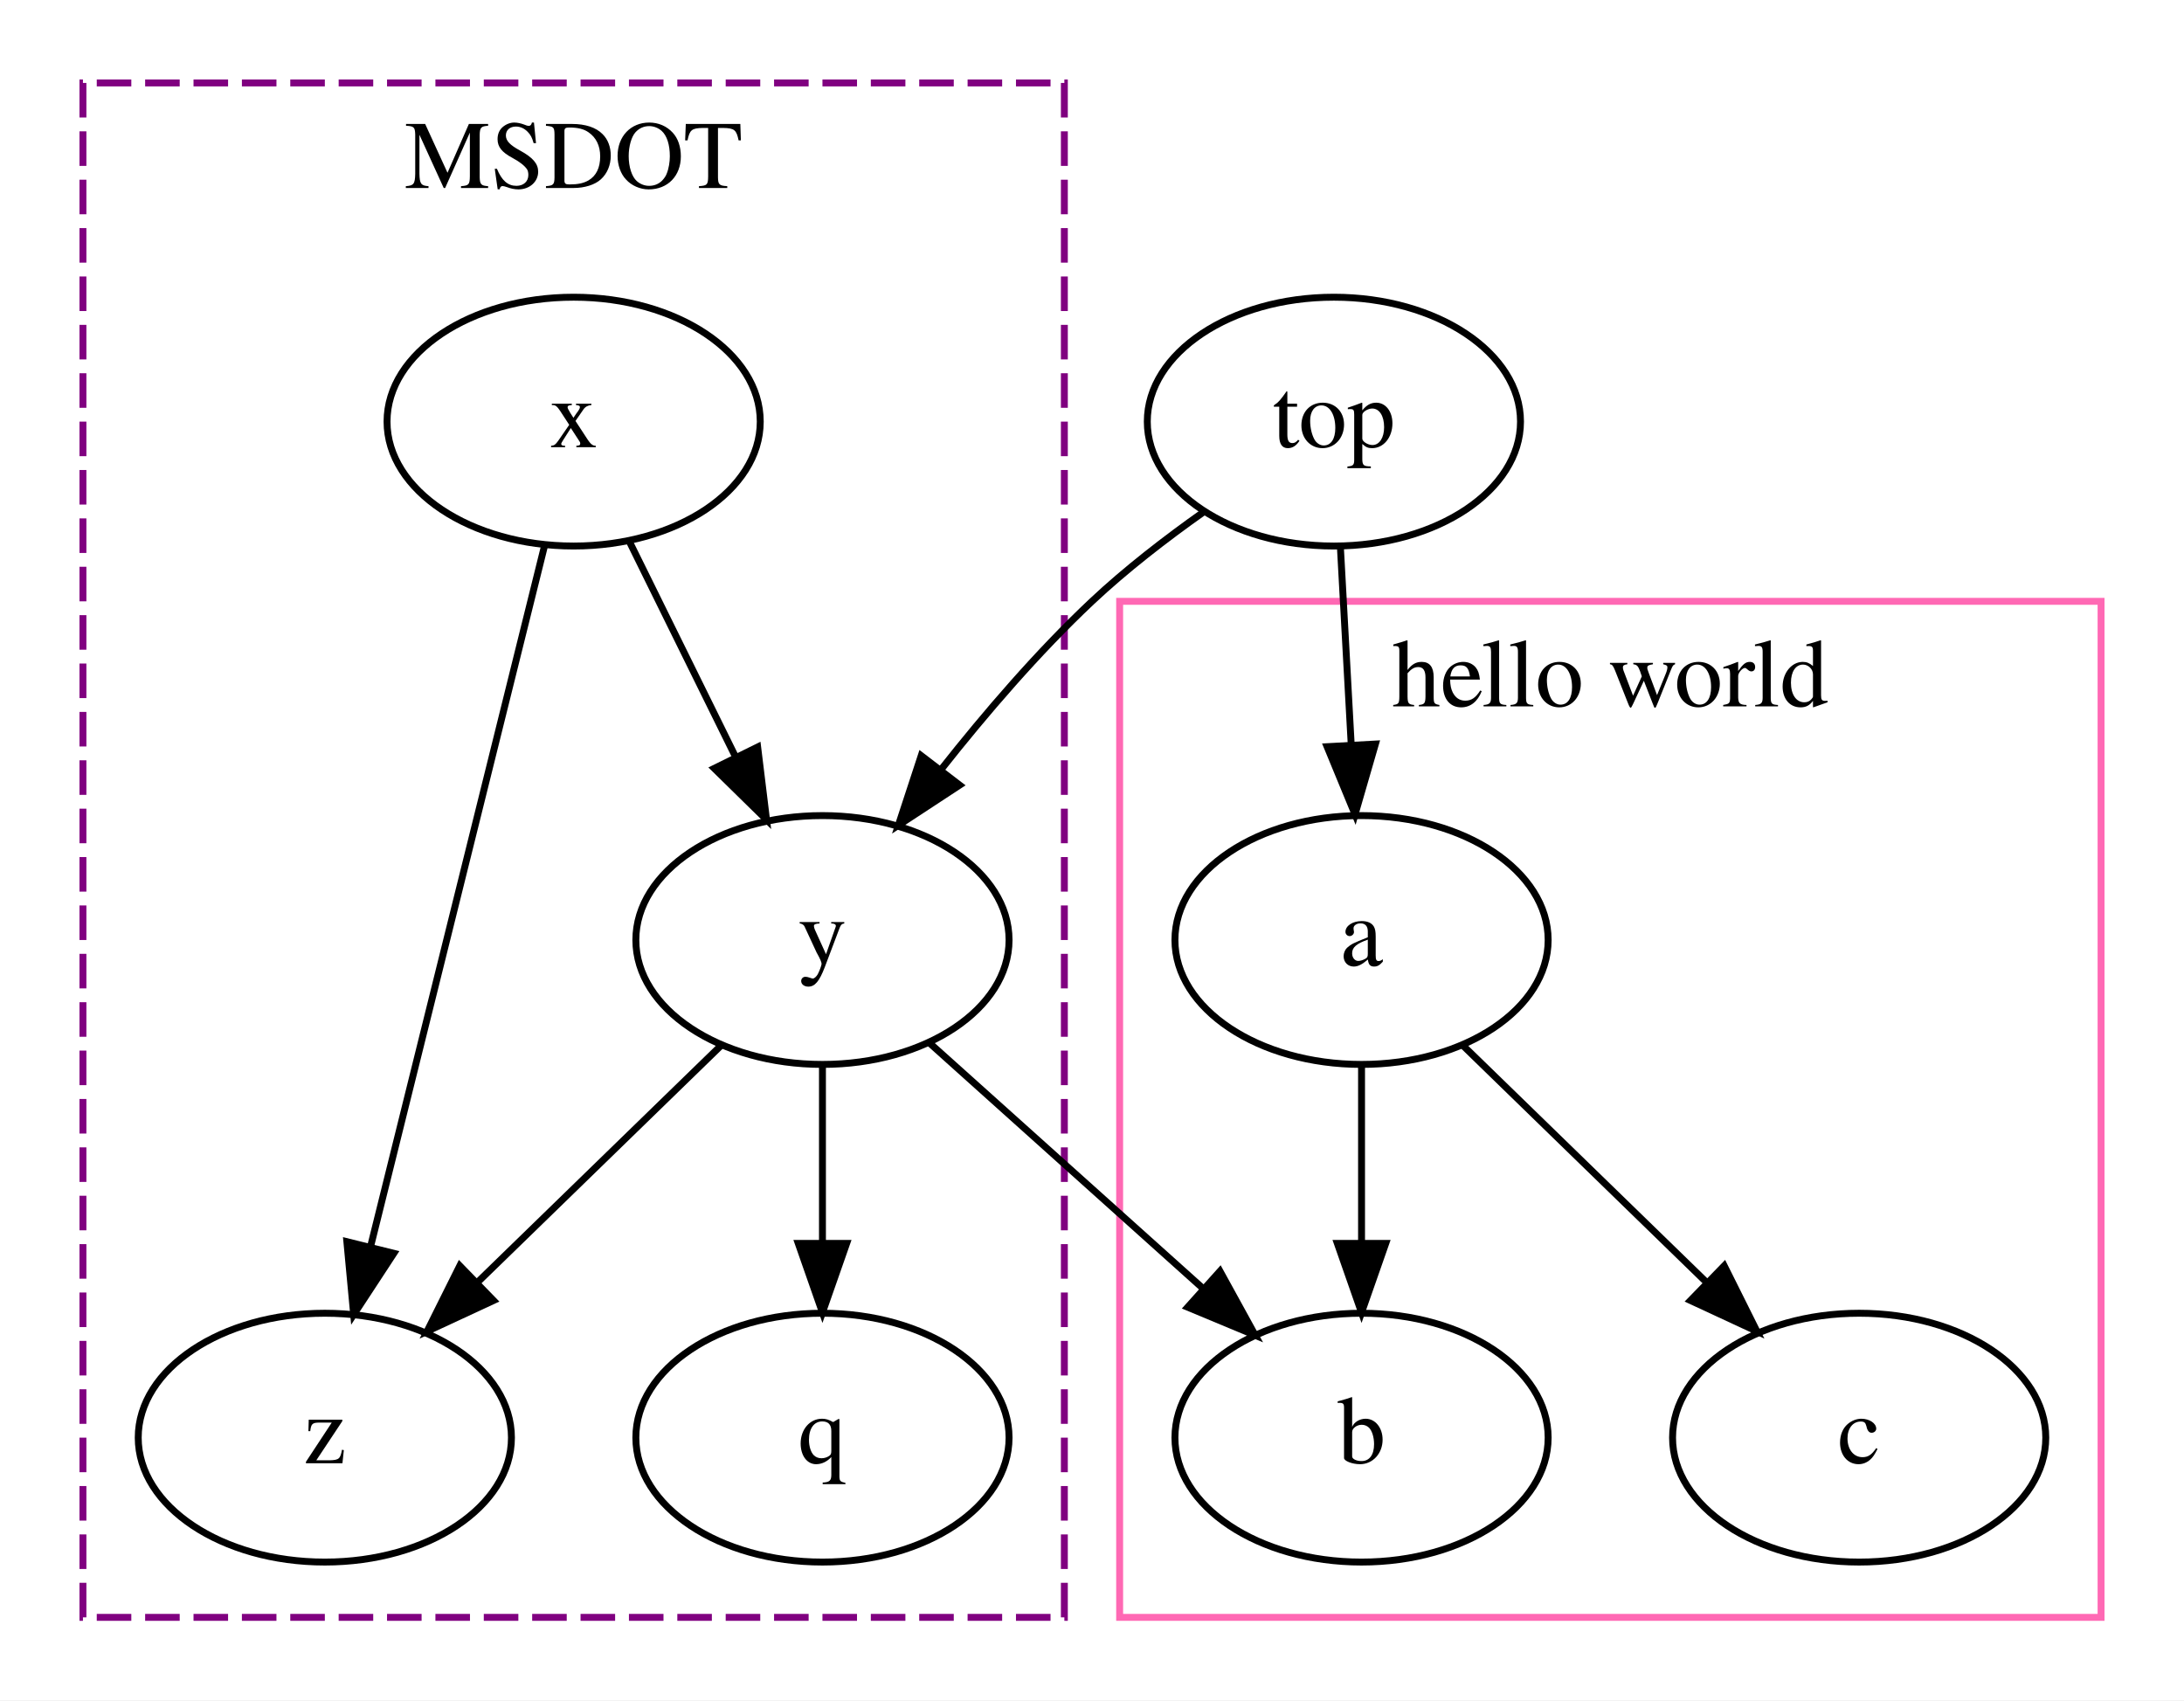
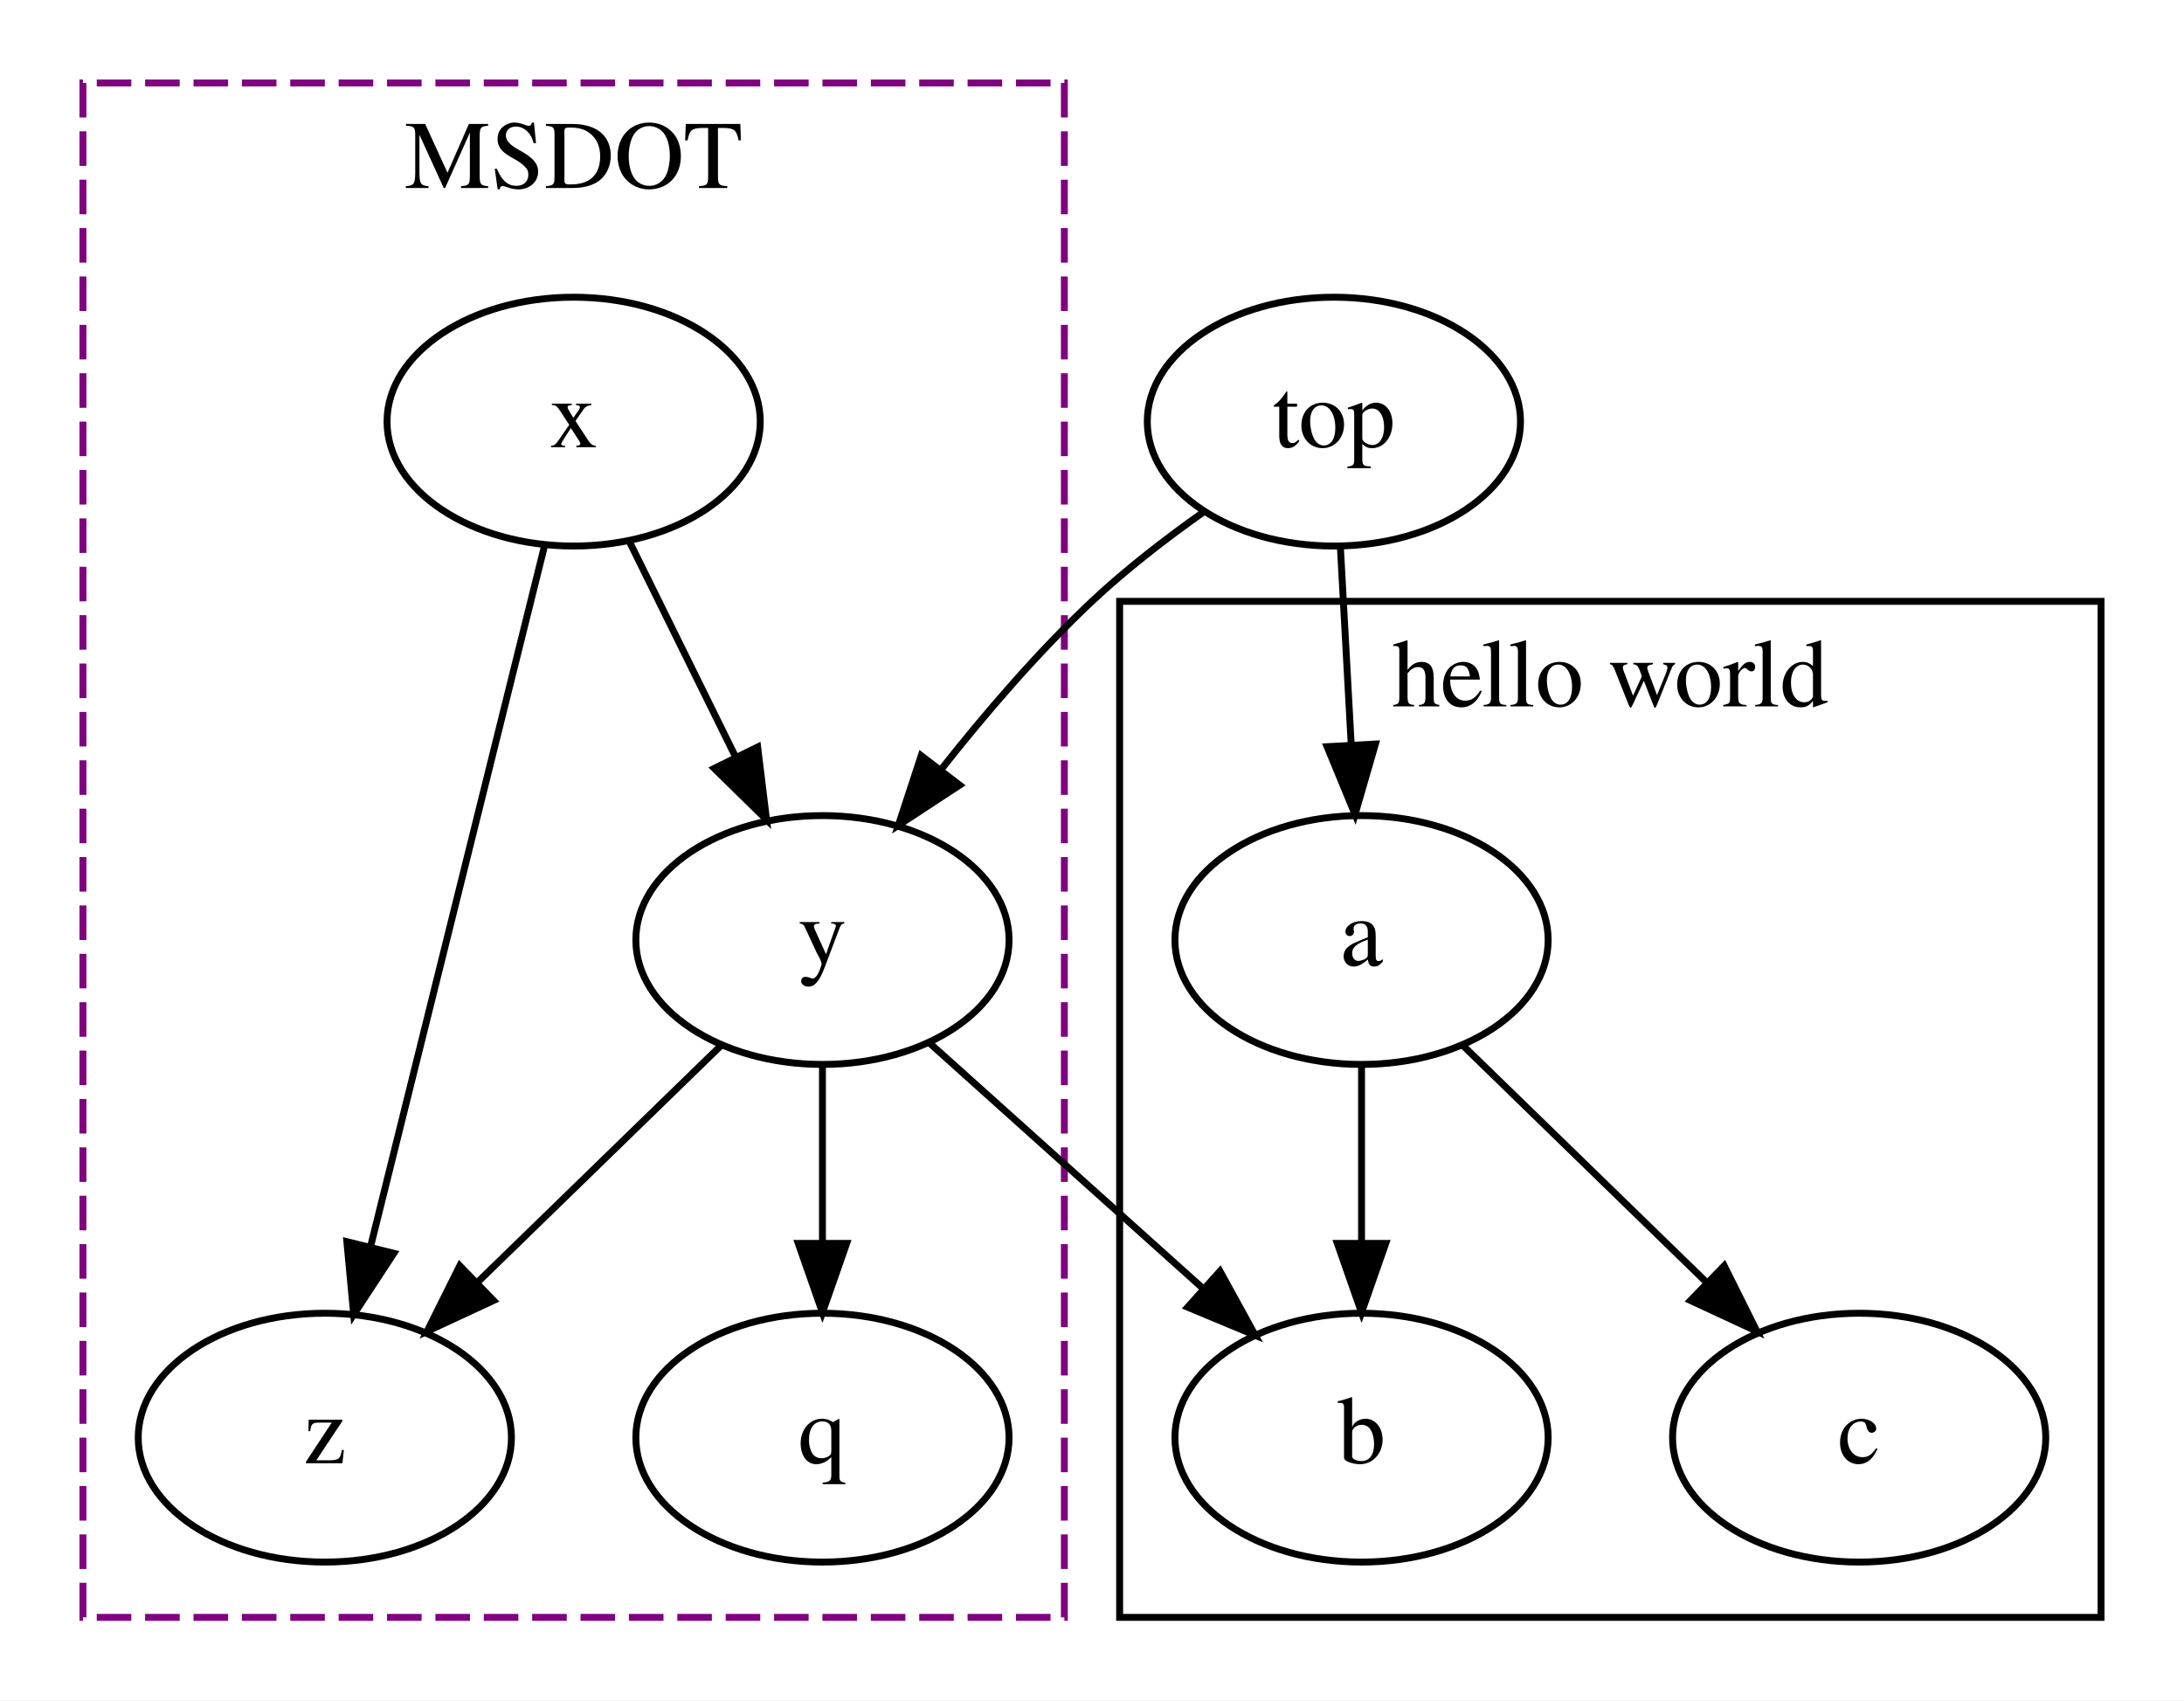
<svg xmlns="http://www.w3.org/2000/svg" width="316pt" height="246pt" viewBox="0.00 0.00 316.00 246.00">
  <g id="graph0" class="graph" transform="scale(1 1) rotate(0) translate(4 242)">
    <polygon fill="white" stroke="none" points="-4,4 -4,-242 312,-242 312,4 -4,4" />
    <g id="clust1" class="cluster">
-       <polygon fill="none" stroke="hotpink" points="158,-8 158,-155 300,-155 300,-8 158,-8" />
+       <polygon fill="none" stroke="#000000" points="158,-8 158,-155 300,-155 300,-8 158,-8" />
      <text text-anchor="middle" x="229" y="-139.8" font-family="Times,serif" font-size="14.00">hello world</text>
    </g>
    <g id="clust2" class="cluster">
      <polygon fill="none" stroke="purple" stroke-dasharray="5,2" points="8,-8 8,-230 150,-230 150,-8 8,-8" />
      <text text-anchor="middle" x="79" y="-214.8" font-family="Times,serif" font-size="14.00">MSDOT</text>
    </g>
    <g id="node1" class="node">
      <ellipse fill="none" stroke="black" cx="193" cy="-106" rx="27" ry="18" />
      <text text-anchor="middle" x="193" y="-102.3" font-family="Times,serif" font-size="14.00">a</text>
    </g>
    <g id="node2" class="node">
      <ellipse fill="none" stroke="black" cx="193" cy="-34" rx="27" ry="18" />
      <text text-anchor="middle" x="193" y="-30.3" font-family="Times,serif" font-size="14.00">b</text>
    </g>
    <g id="edge1" class="edge">
      <path fill="none" stroke="black" d="M193,-87.697C193,-79.983 193,-70.713 193,-62.112" />
      <polygon fill="black" stroke="black" points="196.5,-62.104 193,-52.104 189.5,-62.104 196.5,-62.104" />
    </g>
    <g id="node3" class="node">
      <ellipse fill="none" stroke="black" cx="265" cy="-34" rx="27" ry="18" />
      <text text-anchor="middle" x="265" y="-30.3" font-family="Times,serif" font-size="14.00">c</text>
    </g>
    <g id="edge2" class="edge">
      <path fill="none" stroke="black" d="M207.57,-90.835C217.75,-80.938 231.524,-67.546 243.031,-56.359" />
      <polygon fill="black" stroke="black" points="245.474,-58.865 250.204,-49.385 240.595,-53.846 245.474,-58.865" />
    </g>
    <g id="node4" class="node">
      <ellipse fill="none" stroke="black" cx="79" cy="-181" rx="27" ry="18" />
      <text text-anchor="middle" x="79" y="-177.3" font-family="Times,serif" font-size="14.00">x</text>
    </g>
    <g id="node5" class="node">
      <ellipse fill="none" stroke="black" cx="115" cy="-106" rx="27" ry="18" />
      <text text-anchor="middle" x="115" y="-102.3" font-family="Times,serif" font-size="14.00">y</text>
    </g>
    <g id="edge3" class="edge">
      <path fill="none" stroke="black" d="M86.99,-163.799C91.525,-154.601 97.305,-142.882 102.434,-132.48" />
      <polygon fill="black" stroke="black" points="105.624,-133.925 106.908,-123.408 99.346,-130.829 105.624,-133.925" />
    </g>
    <g id="node6" class="node">
      <ellipse fill="none" stroke="black" cx="43" cy="-34" rx="27" ry="18" />
      <text text-anchor="middle" x="43" y="-30.3" font-family="Times,serif" font-size="14.00">z</text>
    </g>
    <g id="edge4" class="edge">
      <path fill="none" stroke="black" d="M74.8,-163.083C68.622,-138.199 57.023,-91.482 49.672,-61.872" />
      <polygon fill="black" stroke="black" points="52.98,-60.671 47.173,-51.809 46.186,-62.358 52.98,-60.671" />
    </g>
    <g id="edge9" class="edge">
      <path fill="none" stroke="black" d="M130.41,-91.17C141.734,-81.007 157.309,-67.03 170.089,-55.561" />
      <polygon fill="black" stroke="black" points="172.517,-58.085 177.622,-48.801 167.842,-52.875 172.517,-58.085" />
    </g>
    <g id="edge5" class="edge">
      <path fill="none" stroke="black" d="M100.43,-90.835C90.25,-80.938 76.476,-67.546 64.969,-56.359" />
      <polygon fill="black" stroke="black" points="67.406,-53.846 57.796,-49.385 62.526,-58.865 67.406,-53.846" />
    </g>
    <g id="node7" class="node">
      <ellipse fill="none" stroke="black" cx="115" cy="-34" rx="27" ry="18" />
      <text text-anchor="middle" x="115" y="-30.3" font-family="Times,serif" font-size="14.00">q</text>
    </g>
    <g id="edge6" class="edge">
      <path fill="none" stroke="black" d="M115,-87.697C115,-79.983 115,-70.713 115,-62.112" />
      <polygon fill="black" stroke="black" points="118.5,-62.104 115,-52.104 111.5,-62.104 118.5,-62.104" />
    </g>
    <g id="node8" class="node">
      <ellipse fill="none" stroke="black" cx="189" cy="-181" rx="27" ry="18" />
      <text text-anchor="middle" x="189" y="-177.3" font-family="Times,serif" font-size="14.00">top</text>
    </g>
    <g id="edge7" class="edge">
      <path fill="none" stroke="black" d="M189.948,-162.7C190.411,-154.245 190.98,-143.869 191.5,-134.373" />
      <polygon fill="black" stroke="black" points="195.006,-134.352 192.059,-124.176 188.017,-133.969 195.006,-134.352" />
    </g>
    <g id="edge8" class="edge">
      <path fill="none" stroke="black" d="M170.114,-167.903C164.677,-164.059 158.897,-159.602 154,-155 146.218,-147.687 138.597,-138.812 132.186,-130.692" />
      <polygon fill="black" stroke="black" points="134.847,-128.41 125.986,-122.6 129.29,-132.667 134.847,-128.41" />
    </g>
  </g>
</svg>
